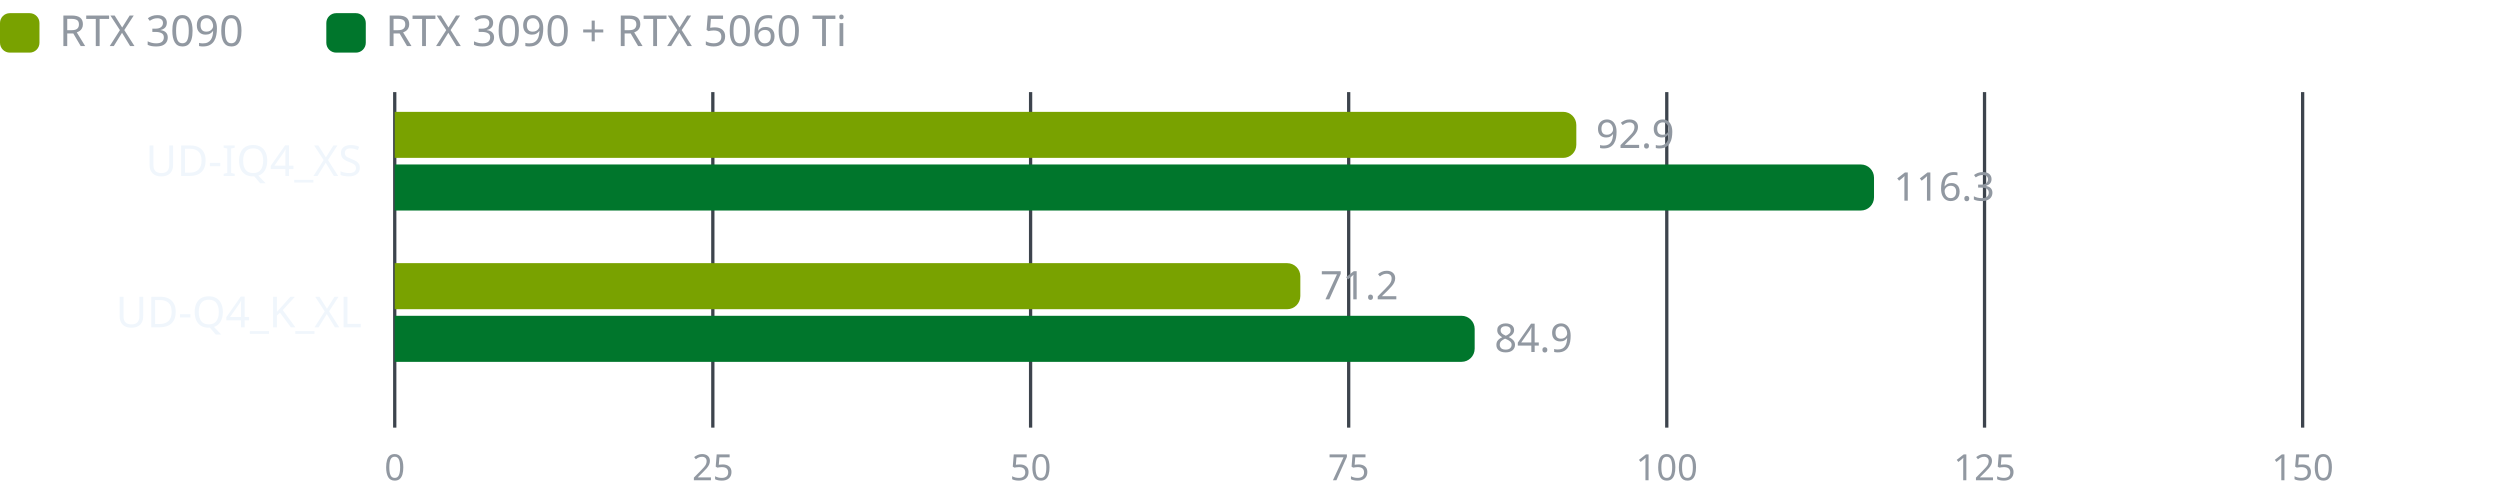
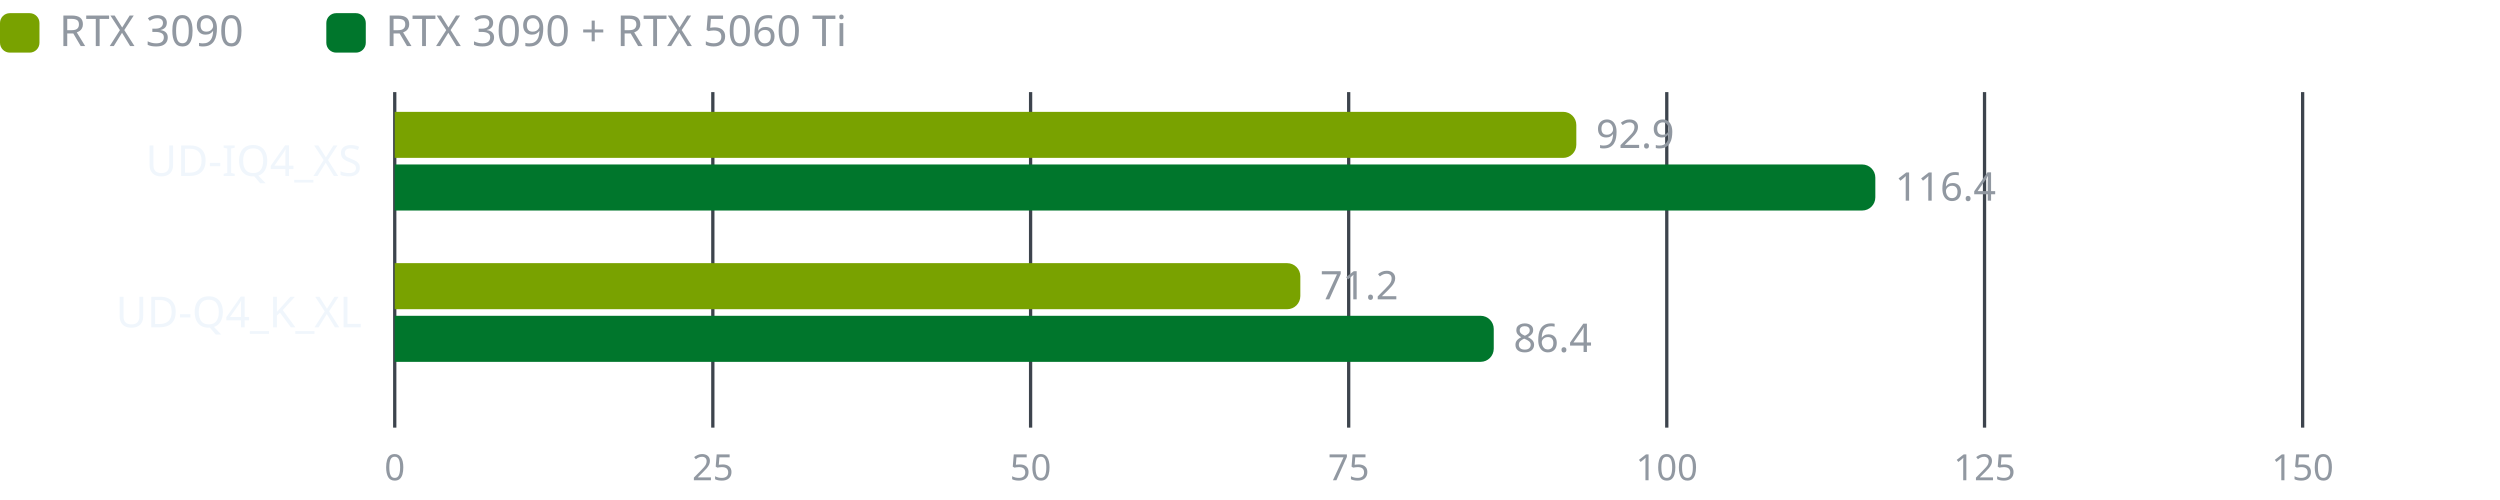
<svg xmlns="http://www.w3.org/2000/svg" width="760" height="152" viewBox="0 0 760 152" role="img" aria-label="Decode speed, six-prompt mean: one GPU or two" font-family="-apple-system,BlinkMacSystemFont,'Segoe UI','Noto Sans',Helvetica,Arial,sans-serif">
  <rect x="0" y="4" width="12" height="12" rx="3" fill="#79a200" />
  <text x="18" y="14" font-size="13" fill="#9198a1">RTX 3090</text>
  <rect x="99.2" y="4" width="12" height="12" rx="3" fill="#00762c" />
  <text x="117.2" y="14" font-size="13" fill="#9198a1">RTX 3090 + RTX 5060 Ti</text>
  <line x1="120.0" y1="28" x2="120.0" y2="130" stroke="#3d444d" stroke-width="1" />
  <text x="120.0" y="146" font-size="11" fill="#9198a1" text-anchor="middle">0</text>
  <line x1="216.7" y1="28" x2="216.7" y2="130" stroke="#3d444d" stroke-width="1" />
  <text x="216.7" y="146" font-size="11" fill="#9198a1" text-anchor="middle">25</text>
  <line x1="313.3" y1="28" x2="313.3" y2="130" stroke="#3d444d" stroke-width="1" />
  <text x="313.3" y="146" font-size="11" fill="#9198a1" text-anchor="middle">50</text>
  <line x1="410.0" y1="28" x2="410.0" y2="130" stroke="#3d444d" stroke-width="1" />
  <text x="410.0" y="146" font-size="11" fill="#9198a1" text-anchor="middle">75</text>
  <line x1="506.7" y1="28" x2="506.7" y2="130" stroke="#3d444d" stroke-width="1" />
  <text x="506.7" y="146" font-size="11" fill="#9198a1" text-anchor="middle">100</text>
  <line x1="603.3" y1="28" x2="603.3" y2="130" stroke="#3d444d" stroke-width="1" />
  <text x="603.3" y="146" font-size="11" fill="#9198a1" text-anchor="middle">125</text>
  <line x1="700.0" y1="28" x2="700.0" y2="130" stroke="#3d444d" stroke-width="1" />
  <text x="700.0" y="146" font-size="11" fill="#9198a1" text-anchor="middle">150</text>
  <text x="110" y="53.5" font-size="13" fill="#f0f6fc" text-anchor="end">UD-IQ4_XS</text>
  <path d="M120.0,34.0 h355.2 a4,4 0 0 1 4,4 v6.0 a4,4 0 0 1 -4,4 h-355.2 z" fill="#79a200" />
  <text x="485.2" y="45" font-size="12" fill="#9198a1">92.9</text>
-   <path d="M120.0,50.0 h445.7 a4,4 0 0 1 4,4 v6.0 a4,4 0 0 1 -4,4 h-445.7 z" fill="#00762c" />
-   <text x="575.7" y="61" font-size="12" fill="#9198a1">116.3</text>
+   <path d="M120.0,50.0 h446.1 a4,4 0 0 1 4,4 v6.0 a4,4 0 0 1 -4,4 h-446.1 z" fill="#00762c" />
+   <text x="576.1" y="61" font-size="12" fill="#9198a1">116.4</text>
  <text x="110" y="99.5" font-size="13" fill="#f0f6fc" text-anchor="end">UD-Q4_K_XL</text>
  <path d="M120.0,80.0 h271.3 a4,4 0 0 1 4,4 v6.0 a4,4 0 0 1 -4,4 h-271.3 z" fill="#79a200" />
  <text x="401.3" y="91" font-size="12" fill="#9198a1">71.2</text>
-   <path d="M120.0,96.0 h324.3 a4,4 0 0 1 4,4 v6.0 a4,4 0 0 1 -4,4 h-324.3 z" fill="#00762c" />
-   <text x="454.3" y="107" font-size="12" fill="#9198a1">84.9</text>
+   <path d="M120.0,96.0 h330.1 a4,4 0 0 1 4,4 v6.0 a4,4 0 0 1 -4,4 h-330.1 z" fill="#00762c" />
+   <text x="460.1" y="107" font-size="12" fill="#9198a1">86.4</text>
</svg>
